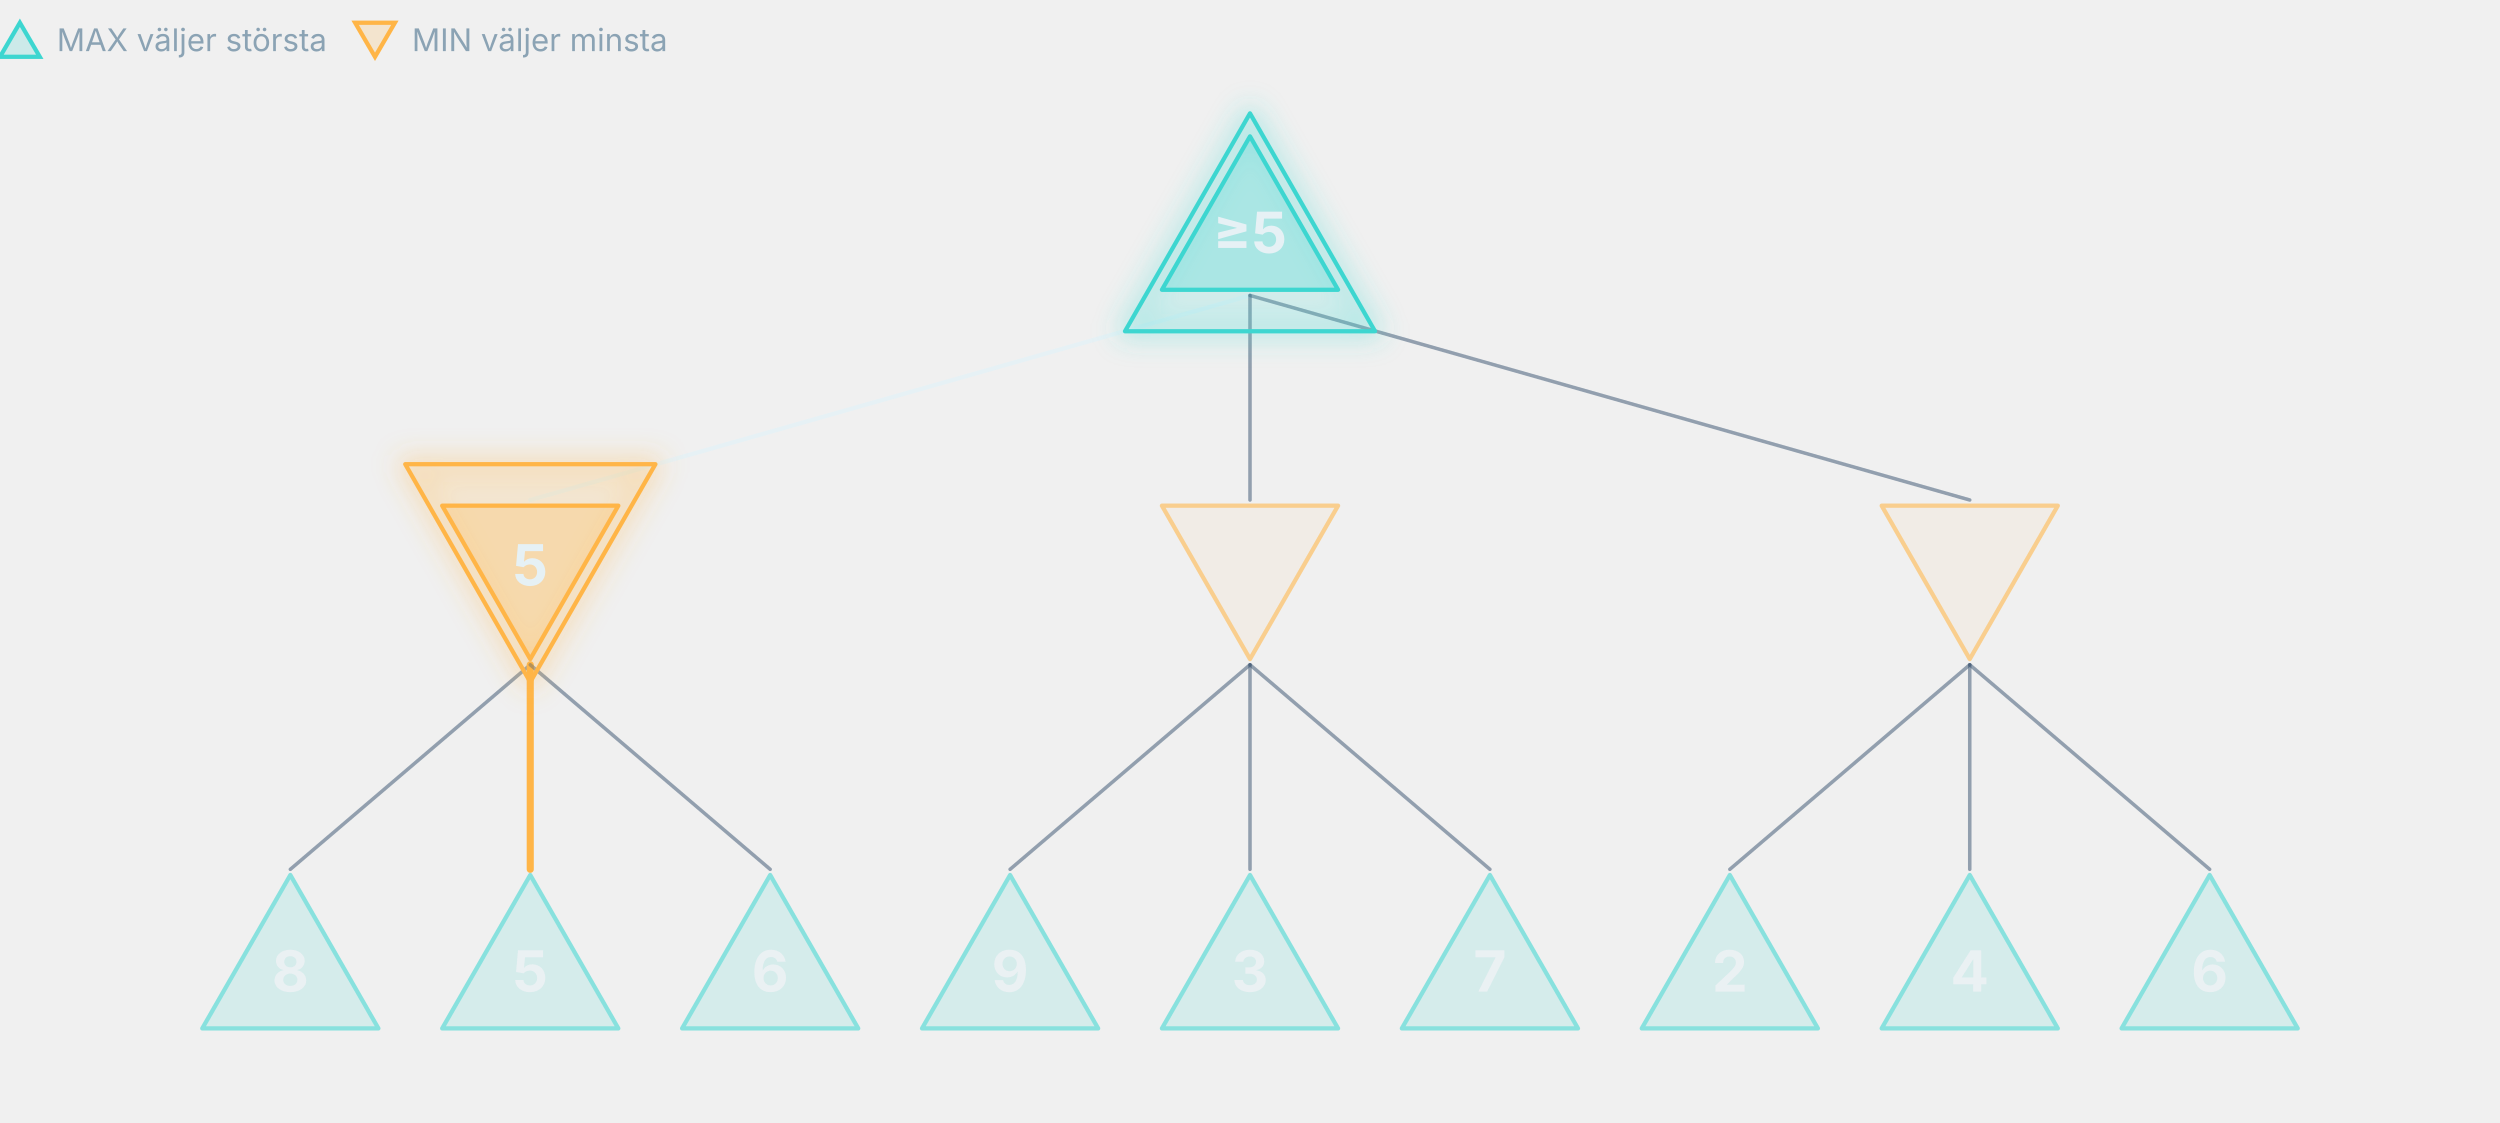
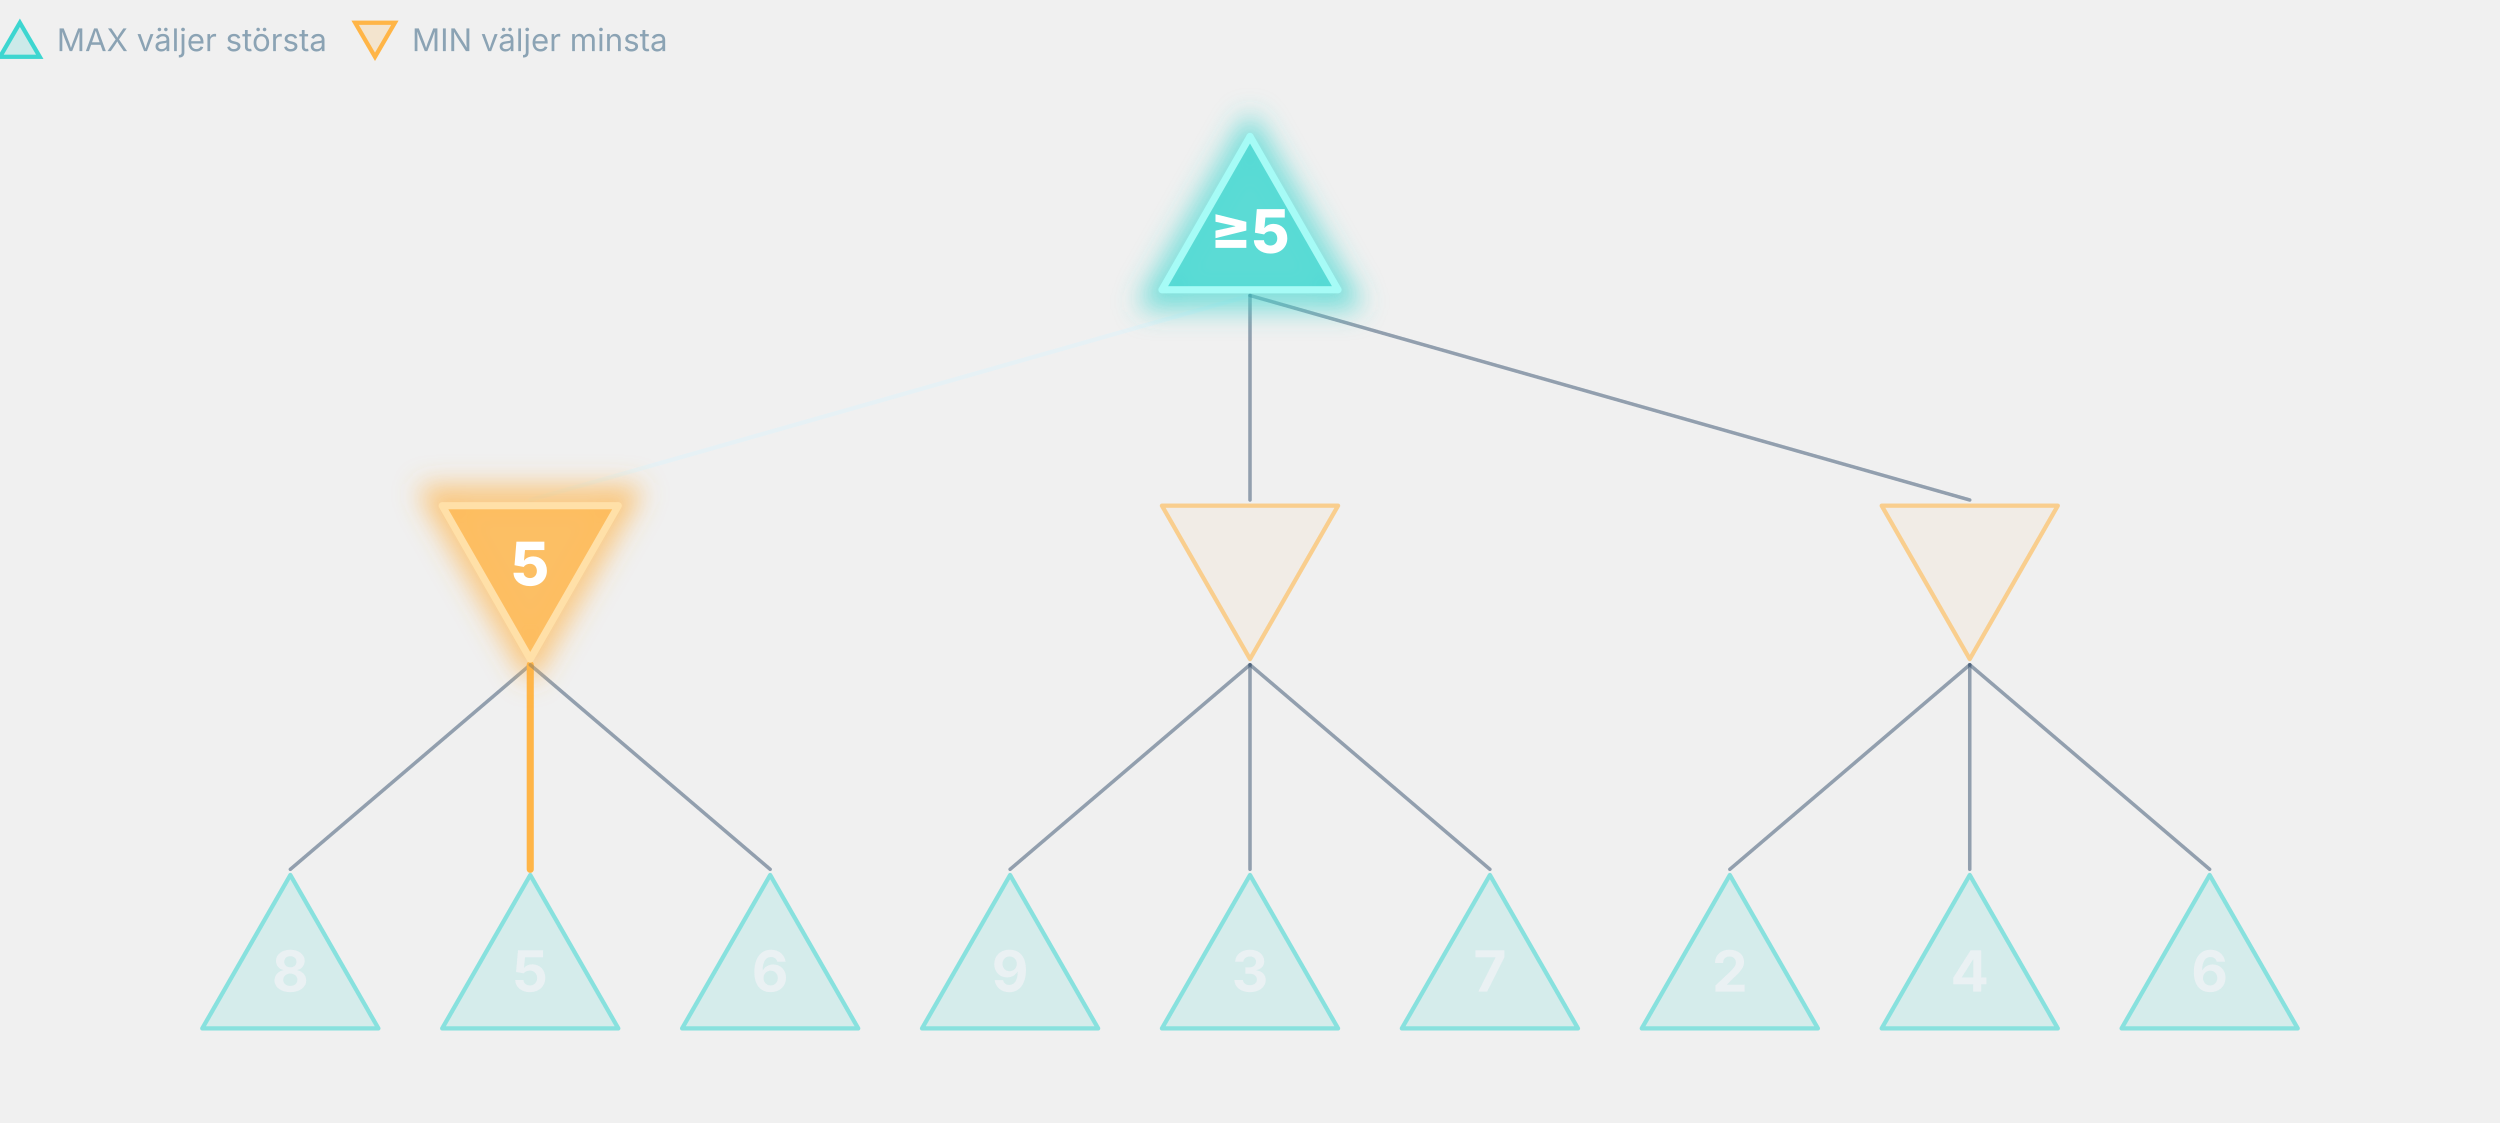
<svg xmlns="http://www.w3.org/2000/svg" viewBox="0 0 1760 790" width="1760" height="790" role="img">
  <defs>
    <filter id="glow" x="-40%" y="-40%" width="180%" height="180%">
      <feGaussianBlur stdDeviation="9" />
    </filter>
    <filter id="soft" x="-20%" y="-20%" width="140%" height="140%">
      <feGaussianBlur stdDeviation="4" />
    </filter>
  </defs>
  <g transform="translate(0,30)">
    <polygon points="14,-14 28,10 0,10" fill="#3DD6D0" fill-opacity=".2" stroke="#3DD6D0" stroke-width="3" />
    <text x="40.0" y="6.0" font-family="'IBM Plex Sans','Segoe UI',Inter,Helvetica,Arial,sans-serif" font-size="22" font-weight="400" fill="#8BA3B4" text-anchor="start">MAX väljer största</text>
    <polygon points="250,-14 278,-14 264,10" fill="#FFB547" fill-opacity=".2" stroke="#FFB547" stroke-width="3" />
    <text x="290.0" y="6.0" font-family="'IBM Plex Sans','Segoe UI',Inter,Helvetica,Arial,sans-serif" font-size="22" font-weight="400" fill="#8BA3B4" text-anchor="start">MIN väljer minsta</text>
  </g>
  <path data-edge="r0:r00" d="M373.3,468.0L204.4,612.0" stroke="#3B5572" stroke-width="2.5" stroke-linecap="round" fill="none" opacity="0.52" />
  <path data-edge="r0:r01" d="M373.3,468.0L373.3,612.0" stroke="#FFB547" stroke-width="5" stroke-linecap="round" fill="none" opacity="1" />
  <path data-edge="r0:r02" d="M373.3,468.0L542.2,612.0" stroke="#3B5572" stroke-width="2.5" stroke-linecap="round" fill="none" opacity="0.52" />
  <path data-edge="r:r0" d="M880.0,208.0L373.3,352.0" stroke="#E6F1F5" stroke-width="3" stroke-linecap="round" fill="none" opacity="1" />
  <path data-edge="r1:r10" d="M880.0,468.0L711.1,612.0" stroke="#3B5572" stroke-width="2.5" stroke-linecap="round" fill="none" opacity="0.52" />
  <path data-edge="r1:r11" d="M880.0,468.0L880.0,612.0" stroke="#3B5572" stroke-width="2.5" stroke-linecap="round" fill="none" opacity="0.52" />
  <path data-edge="r1:r12" d="M880.0,468.0L1048.9,612.0" stroke="#3B5572" stroke-width="2.5" stroke-linecap="round" fill="none" opacity="0.52" />
  <path data-edge="r:r1" d="M880.0,208.0L880.0,352.0" stroke="#3B5572" stroke-width="2.5" stroke-linecap="round" fill="none" opacity="0.52" />
  <path data-edge="r2:r20" d="M1386.7,468.0L1217.8,612.0" stroke="#3B5572" stroke-width="2.5" stroke-linecap="round" fill="none" opacity="0.52" />
  <path data-edge="r2:r21" d="M1386.7,468.0L1386.7,612.0" stroke="#3B5572" stroke-width="2.5" stroke-linecap="round" fill="none" opacity="0.52" />
  <path data-edge="r2:r22" d="M1386.7,468.0L1555.6,612.0" stroke="#3B5572" stroke-width="2.5" stroke-linecap="round" fill="none" opacity="0.52" />
  <path data-edge="r:r2" d="M880.0,208.0L1386.7,352.0" stroke="#3B5572" stroke-width="2.5" stroke-linecap="round" fill="none" opacity="0.52" />
-   <polygon points="880.0,79.8 968.0,233.2 792.0,233.2" fill="#3DD6D0" fill-opacity=".14" stroke="#3DD6D0" stroke-width="12" stroke-opacity=".28" stroke-linejoin="round" filter="url(#glow)" />
-   <polygon data-focus-node="r" points="880.0,79.8 968.0,233.2 792.0,233.2" fill="#3DD6D0" fill-opacity=".05" stroke="#3DD6D0" stroke-width="3" stroke-linejoin="round" />
-   <polygon points="285.3,326.8 461.4,326.8 373.3,480.2" fill="#FFB547" fill-opacity=".14" stroke="#FFB547" stroke-width="12" stroke-opacity=".28" stroke-linejoin="round" filter="url(#glow)" />
-   <polygon data-focus-node="r0" points="285.3,326.8 461.4,326.8 373.3,480.2" fill="#FFB547" fill-opacity=".05" stroke="#FFB547" stroke-width="3" stroke-linejoin="round" />
+   <polygon data-focus-node="r" points="880.0,87.4 951.9,212.6 808.1,212.6" fill="#3DD6D0" fill-opacity=".55" stroke="#3DD6D0" stroke-width="14" stroke-opacity=".5" stroke-linejoin="round" filter="url(#glow)" />
+   <polygon data-focus-node="r0" points="301.4,347.4 445.3,347.4 373.3,472.6" fill="#FFB547" fill-opacity=".55" stroke="#FFB547" stroke-width="14" stroke-opacity=".5" stroke-linejoin="round" filter="url(#glow)" />
  <g data-node="r00" opacity="0.58">
    <polygon points="204.4,616.0 266.4,724.0 142.4,724.0" fill="#3DD6D0" fill-opacity="0.26" stroke="#3DD6D0" stroke-width="3" stroke-linejoin="round" />
    <text x="204.4" y="698.1" font-family="'IBM Plex Sans','Segoe UI',Inter,Helvetica,Arial,sans-serif" font-size="40.0" font-weight="700" fill="#E6F1F5" text-anchor="middle">8</text>
  </g>
  <g data-node="r01" opacity="0.58">
    <polygon points="373.3,616.0 435.3,724.0 311.3,724.0" fill="#3DD6D0" fill-opacity="0.26" stroke="#3DD6D0" stroke-width="3" stroke-linejoin="round" />
    <text x="373.3" y="698.1" font-family="'IBM Plex Sans','Segoe UI',Inter,Helvetica,Arial,sans-serif" font-size="40.0" font-weight="700" fill="#E6F1F5" text-anchor="middle">5</text>
  </g>
  <g data-node="r02" opacity="0.58">
    <polygon points="542.2,616.0 604.2,724.0 480.2,724.0" fill="#3DD6D0" fill-opacity="0.26" stroke="#3DD6D0" stroke-width="3" stroke-linejoin="round" />
    <text x="542.2" y="698.1" font-family="'IBM Plex Sans','Segoe UI',Inter,Helvetica,Arial,sans-serif" font-size="40.0" font-weight="700" fill="#E6F1F5" text-anchor="middle">6</text>
  </g>
  <g data-node="r0" opacity="1">
-     <polygon points="311.3,356.0 435.3,356.0 373.3,464.0" fill="#FFB547" fill-opacity="0.26" stroke="#FFB547" stroke-width="3" stroke-linejoin="round" />
-     <text x="373.3" y="412.2" font-family="'IBM Plex Sans','Segoe UI',Inter,Helvetica,Arial,sans-serif" font-size="40.0" font-weight="700" fill="#E6F1F5" text-anchor="middle">5</text>
+     <polygon points="311.3,356.0 435.3,356.0 373.3,464.0" fill="#FFB547" fill-opacity=".62" stroke="#FFE0A8" stroke-width="5" stroke-linejoin="round" />
+     <text x="373.3" y="412.2" font-family="'IBM Plex Sans','Segoe UI',Inter,Helvetica,Arial,sans-serif" font-size="42.4" font-weight="800" fill="#FFFFFF" text-anchor="middle">5</text>
  </g>
  <g data-node="r10" opacity="0.58">
    <polygon points="711.1,616.0 773.1,724.0 649.1,724.0" fill="#3DD6D0" fill-opacity="0.26" stroke="#3DD6D0" stroke-width="3" stroke-linejoin="round" />
    <text x="711.1" y="698.1" font-family="'IBM Plex Sans','Segoe UI',Inter,Helvetica,Arial,sans-serif" font-size="40.0" font-weight="700" fill="#E6F1F5" text-anchor="middle">9</text>
  </g>
  <g data-node="r11" opacity="0.58">
    <polygon points="880.0,616.0 942.0,724.0 818.0,724.0" fill="#3DD6D0" fill-opacity="0.26" stroke="#3DD6D0" stroke-width="3" stroke-linejoin="round" />
    <text x="880.0" y="698.1" font-family="'IBM Plex Sans','Segoe UI',Inter,Helvetica,Arial,sans-serif" font-size="40.0" font-weight="700" fill="#E6F1F5" text-anchor="middle">3</text>
  </g>
  <g data-node="r12" opacity="0.58">
    <polygon points="1048.9,616.0 1110.9,724.0 986.9,724.0" fill="#3DD6D0" fill-opacity="0.26" stroke="#3DD6D0" stroke-width="3" stroke-linejoin="round" />
    <text x="1048.9" y="698.1" font-family="'IBM Plex Sans','Segoe UI',Inter,Helvetica,Arial,sans-serif" font-size="40.0" font-weight="700" fill="#E6F1F5" text-anchor="middle">7</text>
  </g>
  <g data-node="r1" opacity="0.58">
    <polygon points="818.0,356.0 942.0,356.0 880.0,464.0" fill="#FFB547" fill-opacity="0.1" stroke="#FFB547" stroke-width="3" stroke-linejoin="round" />
  </g>
  <g data-node="r20" opacity="0.58">
    <polygon points="1217.8,616.0 1279.8,724.0 1155.8,724.0" fill="#3DD6D0" fill-opacity="0.26" stroke="#3DD6D0" stroke-width="3" stroke-linejoin="round" />
    <text x="1217.8" y="698.1" font-family="'IBM Plex Sans','Segoe UI',Inter,Helvetica,Arial,sans-serif" font-size="40.0" font-weight="700" fill="#E6F1F5" text-anchor="middle">2</text>
  </g>
  <g data-node="r21" opacity="0.58">
    <polygon points="1386.7,616.0 1448.7,724.0 1324.7,724.0" fill="#3DD6D0" fill-opacity="0.26" stroke="#3DD6D0" stroke-width="3" stroke-linejoin="round" />
    <text x="1386.7" y="698.1" font-family="'IBM Plex Sans','Segoe UI',Inter,Helvetica,Arial,sans-serif" font-size="40.0" font-weight="700" fill="#E6F1F5" text-anchor="middle">4</text>
  </g>
  <g data-node="r22" opacity="0.58">
    <polygon points="1555.6,616.0 1617.6,724.0 1493.6,724.0" fill="#3DD6D0" fill-opacity="0.26" stroke="#3DD6D0" stroke-width="3" stroke-linejoin="round" />
    <text x="1555.6" y="698.1" font-family="'IBM Plex Sans','Segoe UI',Inter,Helvetica,Arial,sans-serif" font-size="40.0" font-weight="700" fill="#E6F1F5" text-anchor="middle">6</text>
  </g>
  <g data-node="r2" opacity="0.58">
    <polygon points="1324.7,356.0 1448.7,356.0 1386.7,464.0" fill="#FFB547" fill-opacity="0.1" stroke="#FFB547" stroke-width="3" stroke-linejoin="round" />
  </g>
  <g data-node="r" opacity="1">
-     <polygon points="880.0,96.0 942.0,204.0 818.0,204.0" fill="#3DD6D0" fill-opacity="0.26" stroke="#3DD6D0" stroke-width="3" stroke-linejoin="round" />
-     <text x="880.0" y="178.1" font-family="'IBM Plex Sans','Segoe UI',Inter,Helvetica,Arial,sans-serif" font-size="40.0" font-weight="700" fill="#E6F1F5" text-anchor="middle">≥5</text>
+     <polygon points="880.0,96.0 942.0,204.0 818.0,204.0" fill="#3DD6D0" fill-opacity=".62" stroke="#A6FBF6" stroke-width="5" stroke-linejoin="round" />
+     <text x="880.0" y="178.1" font-family="'IBM Plex Sans','Segoe UI',Inter,Helvetica,Arial,sans-serif" font-size="42.4" font-weight="800" fill="#FFFFFF" text-anchor="middle">≥5</text>
  </g>
</svg>
